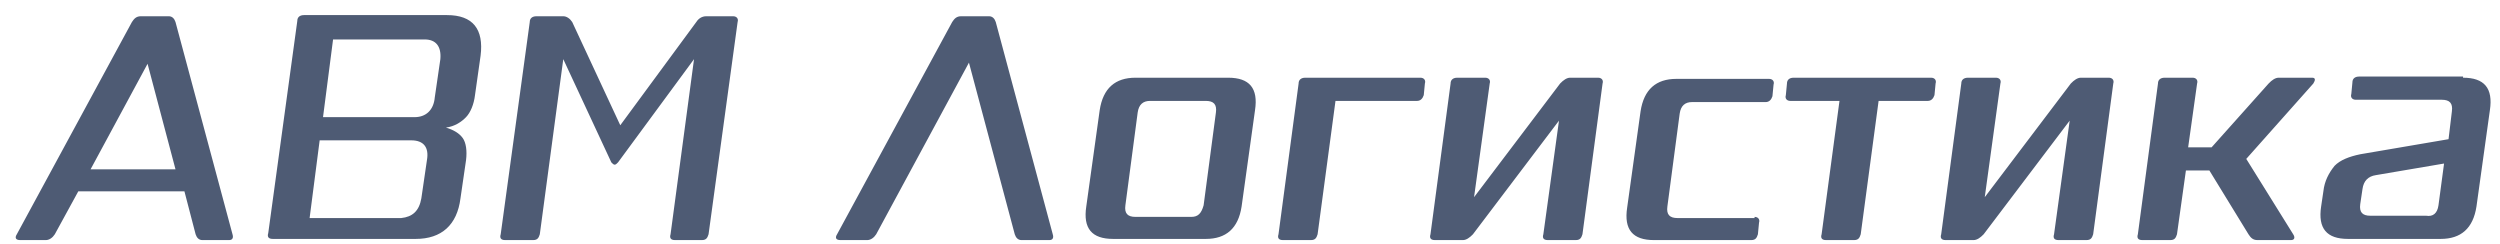
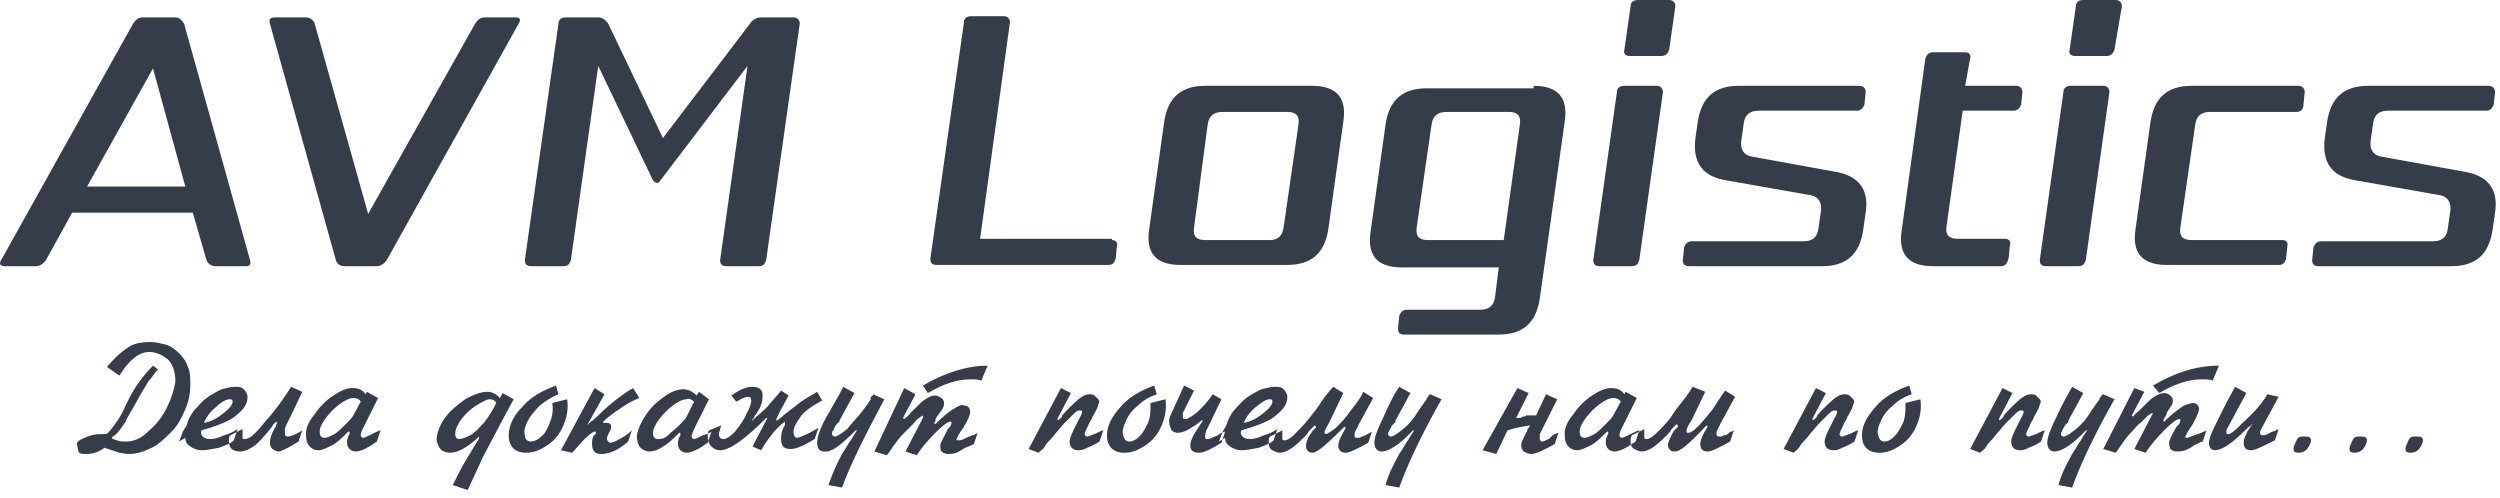
- <svg xmlns="http://www.w3.org/2000/svg" width="154" height="15" viewBox="0 0 154 15" fill="none">
-   <path fill-rule="evenodd" clip-rule="evenodd" d="M14.322 14.432C14.39 14.646 14.322 14.789 14.115 14.789H12.463C12.256 14.789 12.119 14.646 12.05 14.432L11.361 11.788H4.822L3.376 14.432C3.238 14.646 3.032 14.789 2.825 14.789H1.242C0.967 14.789 0.898 14.646 1.036 14.432L8.126 1.358C8.264 1.144 8.401 1.001 8.677 1.001H10.398C10.604 1.001 10.742 1.144 10.811 1.358L14.322 14.432ZM5.579 10.431H10.811L9.09 3.93L5.579 10.431ZM29.26 5.859C29.191 6.43 28.984 6.931 28.709 7.216C28.434 7.502 28.021 7.788 27.47 7.859C27.952 8.002 28.296 8.216 28.503 8.502C28.709 8.788 28.778 9.288 28.709 9.86L28.365 12.217C28.158 13.86 27.195 14.717 25.611 14.717H16.8C16.524 14.717 16.456 14.575 16.524 14.36L18.314 1.287C18.314 1.073 18.452 0.93 18.727 0.93H27.539C29.122 0.93 29.81 1.787 29.604 3.43L29.26 5.859ZM25.955 12.217L26.3 9.86C26.437 9.074 26.093 8.645 25.336 8.645H19.691L19.072 13.432H24.716C25.405 13.36 25.818 13.003 25.955 12.217ZM26.782 6.002L27.126 3.644C27.195 2.858 26.85 2.43 26.162 2.43H20.517L19.898 7.216H25.542C26.231 7.216 26.713 6.788 26.782 6.002ZM45.161 1.001C45.368 1.001 45.506 1.144 45.437 1.358L43.647 14.432C43.578 14.646 43.509 14.789 43.234 14.789H41.582C41.306 14.789 41.238 14.646 41.306 14.432L42.752 3.644L38.071 10.002C38.002 10.074 37.933 10.145 37.865 10.145C37.796 10.145 37.727 10.074 37.658 10.002L34.698 3.644L33.252 14.432C33.184 14.646 33.115 14.789 32.839 14.789H31.118C30.843 14.789 30.774 14.646 30.843 14.432L32.633 1.358C32.633 1.144 32.77 1.001 33.046 1.001H34.698C34.904 1.001 35.111 1.144 35.249 1.358L38.209 7.716L42.89 1.358C43.028 1.144 43.234 1.001 43.509 1.001H45.161ZM64.85 14.432C64.918 14.646 64.85 14.789 64.643 14.789H62.922C62.715 14.789 62.578 14.646 62.509 14.432L59.687 3.859L53.973 14.432C53.835 14.646 53.629 14.789 53.422 14.789H51.77C51.495 14.789 51.426 14.646 51.564 14.432L58.654 1.358C58.792 1.144 58.929 1.001 59.205 1.001H60.926C61.132 1.001 61.27 1.144 61.339 1.358L64.85 14.432ZM75.657 4.787C76.965 4.787 77.516 5.43 77.309 6.788L76.483 12.717C76.277 14.075 75.52 14.717 74.281 14.717H68.567C67.259 14.717 66.708 14.075 66.915 12.717L67.741 6.788C67.947 5.43 68.704 4.787 69.944 4.787H75.657ZM74.143 12.646L74.9 6.931C74.969 6.43 74.762 6.216 74.281 6.216H70.838C70.425 6.216 70.15 6.43 70.081 6.931L69.324 12.646C69.255 13.146 69.462 13.36 69.944 13.36H73.386C73.799 13.36 74.005 13.146 74.143 12.646ZM87.498 4.787C87.704 4.787 87.842 4.93 87.773 5.145L87.704 5.859C87.635 6.073 87.498 6.216 87.291 6.216H82.266L81.164 14.432C81.096 14.646 81.027 14.789 80.751 14.789H79.03C78.755 14.789 78.686 14.646 78.755 14.432L79.994 5.145C79.994 4.93 80.132 4.787 80.407 4.787H87.498ZM98.443 4.787C98.65 4.787 98.787 4.93 98.718 5.145L97.479 14.432C97.41 14.646 97.342 14.789 97.066 14.789H95.345C95.07 14.789 95.001 14.646 95.07 14.432L96.034 7.431L90.733 14.432C90.526 14.646 90.32 14.789 90.114 14.789H88.392C88.117 14.789 88.048 14.646 88.117 14.432L89.356 5.145C89.356 4.93 89.494 4.787 89.769 4.787H91.49C91.697 4.787 91.835 4.93 91.766 5.145L90.802 12.146L96.103 5.145C96.309 4.93 96.516 4.787 96.722 4.787H98.443ZM108.081 13.36C108.287 13.36 108.425 13.503 108.356 13.717L108.287 14.432C108.218 14.646 108.149 14.789 107.874 14.789H101.885C100.577 14.789 100.026 14.146 100.233 12.789L101.059 6.859C101.265 5.502 102.023 4.859 103.262 4.859H108.975C109.182 4.859 109.32 5.002 109.251 5.216L109.182 5.93C109.113 6.145 108.975 6.288 108.769 6.288H104.226C103.812 6.288 103.537 6.502 103.468 7.002L102.711 12.717C102.642 13.217 102.849 13.432 103.331 13.432H108.081V13.36ZM118.957 4.787C119.164 4.787 119.301 4.93 119.232 5.145L119.164 5.859C119.095 6.073 118.957 6.216 118.751 6.216H115.722L114.62 14.432C114.551 14.646 114.483 14.789 114.207 14.789H112.486C112.211 14.789 112.142 14.646 112.211 14.432L113.312 6.216H110.283C110.077 6.216 109.939 6.073 110.008 5.859L110.077 5.145C110.077 4.93 110.215 4.787 110.49 4.787H118.957ZM129.903 4.787C130.109 4.787 130.247 4.93 130.178 5.145L128.939 14.432C128.87 14.646 128.801 14.789 128.526 14.789H126.805C126.529 14.789 126.461 14.646 126.529 14.432L127.493 7.431L122.193 14.432C121.986 14.646 121.78 14.789 121.573 14.789H119.852C119.577 14.789 119.508 14.646 119.577 14.432L120.816 5.145C120.816 4.93 120.953 4.787 121.229 4.787H122.95C123.156 4.787 123.294 4.93 123.225 5.145L122.261 12.146L127.562 5.145C127.769 4.93 127.975 4.787 128.182 4.787H129.903ZM138.37 9.788L141.261 14.432C141.399 14.646 141.33 14.789 141.123 14.789H139.058C138.783 14.789 138.645 14.646 138.507 14.432L136.098 10.502H134.652L134.102 14.432C134.033 14.646 133.964 14.789 133.689 14.789H131.968C131.692 14.789 131.624 14.646 131.692 14.432L132.931 5.145C132.931 4.93 133.069 4.787 133.344 4.787H135.065C135.272 4.787 135.41 4.93 135.341 5.145L134.79 9.074H136.236L139.747 5.145C139.953 4.93 140.16 4.787 140.366 4.787H142.431C142.638 4.787 142.638 4.93 142.5 5.145L138.37 9.788ZM151.725 4.787C153.032 4.787 153.583 5.43 153.377 6.788L152.551 12.717C152.344 14.075 151.587 14.717 150.348 14.717H144.634C143.326 14.717 142.775 14.075 142.982 12.717L143.12 11.788C143.188 11.146 143.464 10.645 143.808 10.217C144.152 9.86 144.703 9.645 145.391 9.502L150.83 8.574L151.036 6.859C151.105 6.359 150.898 6.145 150.417 6.145H145.116C144.909 6.145 144.772 6.002 144.841 5.788L144.909 5.073C144.909 4.859 145.047 4.716 145.322 4.716H151.725V4.787ZM150.21 12.646L150.554 10.074L146.355 10.788C145.873 10.86 145.598 11.146 145.529 11.646L145.391 12.574C145.322 13.074 145.529 13.289 146.011 13.289H149.453C149.866 13.36 150.141 13.146 150.21 12.646Z" fill="#4E5B74" />
+ <svg xmlns="http://www.w3.org/2000/svg" width="201" height="40" viewBox="0 0 201 40" fill="none">
+   <path fill-rule="evenodd" clip-rule="evenodd" d="M20.1 20.9C20.2 21.2 20.1 21.4 19.8 21.4H17.3C17 21.4 16.7 21.2 16.6 20.9L15.5 17.1H5.8L3.7 20.9C3.5 21.2 3.2 21.4 2.9 21.4H0.4C0 21.4 -0.1 21.2 0.1 20.9L10.7 1.9C10.9 1.6 11.1 1.4 11.5 1.4H14.1C14.4 1.4 14.6 1.6 14.8 1.9L20.1 20.9ZM7 15H14.9L12.3 5.5L7 15ZM41.5 1.4C41.8 1.4 41.9 1.6 41.7 1.9L31.1 20.9C30.9 21.2 30.6 21.4 30.3 21.4H27.7C27.3 21.4 27.1 21.2 27 20.9L21.7 1.9C21.6 1.6 21.7 1.4 22.1 1.4H24.6C24.9 1.4 25.2 1.6 25.3 1.9L29.6 17.2L38.2 1.9C38.4 1.6 38.6 1.4 39 1.4H41.5ZM63.8 1.4C64.1 1.4 64.3 1.6 64.3 1.9L61.6 20.9C61.5 21.2 61.4 21.4 61 21.4H58.4C58 21.4 57.9 21.2 57.9 20.9L60.1 5.3L53.1 14.5C53 14.7 52.9 14.7 52.8 14.7C52.7 14.7 52.6 14.6 52.5 14.5L48.1 5.3L45.9 20.9C45.8 21.2 45.7 21.4 45.3 21.4H42.7C42.3 21.4 42.2 21.2 42.2 20.9L44.9 1.9C44.9 1.6 45.1 1.4 45.5 1.4H48.1C48.4 1.4 48.7 1.6 48.9 1.9L53.3 11.1L60.3 1.9C60.5 1.6 60.8 1.4 61.2 1.4H63.8ZM89.4 19.3C89.7 19.3 89.9 19.5 89.8 19.8L89.7 20.8C89.6 21.1 89.5 21.3 89.1 21.3H75.3C74.9 21.3 74.8 21.1 74.8 20.8L77.5 1.8C77.5 1.5 77.7 1.3 78.1 1.3H80.7C81 1.3 81.2 1.5 81.2 1.8L78.8 19.2H89.4V19.3ZM105.5 6.9C107.5 6.9 108.3 7.9 108 9.8L106.8 18.4C106.5 20.4 105.4 21.3 103.5 21.3H94.9C92.9 21.3 92.1 20.3 92.4 18.4L93.6 9.8C93.9 7.8 95 6.9 96.9 6.9H105.5ZM103.2 18.3L104.4 10C104.5 9.3 104.2 9 103.5 9H98.3C97.6 9 97.2 9.3 97.1 10L96 18.3C95.9 19 96.2 19.3 96.9 19.3H102.1C102.7 19.3 103.1 19 103.2 18.3ZM123.3 6.9C125.3 6.9 126.1 7.9 125.8 9.8L123.8 24C123.5 26 122.4 26.9 120.5 26.9H112.9C112.5 26.9 112.4 26.7 112.4 26.4L112.5 25.4C112.6 25.1 112.8 24.9 113.1 24.9H119C119.7 24.9 120.1 24.6 120.2 23.9L120.5 21.5H112.7C110.7 21.5 109.9 20.5 110.2 18.6L111.4 10C111.7 8 112.8 7.1 114.7 7.1H123.3V6.9ZM120.9 19.3L122.2 10C122.3 9.3 122 9 121.3 9H116.3C115.6 9 115.2 9.3 115.1 10L113.9 18.3C113.8 19 114.1 19.3 114.8 19.3H120.9ZM133.2 6.9C133.5 6.9 133.7 7.1 133.7 7.4L131.8 20.9C131.7 21.2 131.6 21.4 131.2 21.4H128.6C128.2 21.4 128.1 21.2 128.1 20.9L130 7.4C130 7.1 130.2 6.9 130.6 6.9H133.2ZM134.2 0C134.5 0 134.7 0.2 134.7 0.5L134.2 4C134.1 4.3 133.9 4.5 133.6 4.5H131C130.7 4.5 130.5 4.3 130.6 4L131.1 0.5C131.1 0.2 131.3 0 131.7 0H134.2ZM147.5 13.8C149.4 14.1 150.3 15.2 150 17.1L149.8 18.5C149.5 20.5 148.4 21.4 146.5 21.4H135.8C135.4 21.4 135.3 21.2 135.3 20.9L135.4 19.9C135.5 19.6 135.7 19.4 136 19.4H145C145.7 19.4 146.1 19.1 146.2 18.4L146.4 17C146.5 16.3 146.2 15.8 145.6 15.7L138.8 14.5C136.9 14.2 136.1 13.1 136.3 11.2L136.5 9.8C136.8 7.8 137.9 6.9 139.8 6.9H149.5C149.8 6.9 150 7.1 150 7.4L149.9 8.4C149.8 8.7 149.6 8.9 149.3 8.9H141.4C140.7 8.9 140.3 9.2 140.2 9.9L140 11.3C139.9 12 140.2 12.5 140.9 12.6L147.5 13.8ZM160.9 21.4H155.4C153.4 21.4 152.6 20.4 152.9 18.5L154.8 4.7C154.9 4.4 155.1 4.2 155.4 4.2H158C158.3 4.2 158.5 4.4 158.4 4.7L158 6.9H162.1C162.4 6.9 162.6 7.1 162.6 7.4L162.5 8.4C162.4 8.7 162.2 8.9 161.9 8.9H157.8L156.5 18.2C156.4 18.9 156.7 19.2 157.4 19.2H161.2C161.5 19.2 161.7 19.4 161.6 19.7L161.5 20.7C161.4 21.2 161.2 21.4 160.9 21.4ZM169.1 6.9C169.4 6.9 169.6 7.1 169.6 7.4L167.7 20.9C167.6 21.2 167.5 21.4 167.1 21.4H164.5C164.1 21.4 164 21.2 164 20.9L165.9 7.4C165.9 7.1 166.1 6.9 166.5 6.9H169.1ZM170.1 0C170.4 0 170.6 0.2 170.6 0.5L170 4C169.9 4.3 169.7 4.5 169.4 4.5H166.8C166.5 4.5 166.3 4.3 166.4 4L166.9 0.5C166.9 0.2 167.1 0 167.5 0H170.1ZM183.5 19.3C183.8 19.3 184 19.5 183.9 19.8L183.8 20.8C183.7 21.1 183.6 21.3 183.2 21.3H174.2C172.2 21.3 171.4 20.3 171.7 18.4L172.9 9.8C173.2 7.8 174.3 6.9 176.2 6.9H184.8C185.1 6.9 185.3 7.1 185.3 7.4L185.2 8.4C185.2 8.8 185 9 184.6 9H177.7C177 9 176.6 9.3 176.5 10L175.3 18.3C175.2 19 175.5 19.3 176.2 19.3H183.5ZM198.1 13.8C200 14.1 200.9 15.2 200.6 17.1L200.4 18.5C200.1 20.5 199 21.4 197.1 21.4H186.4C186 21.4 185.9 21.2 185.9 20.9L186 19.9C186.1 19.6 186.3 19.4 186.6 19.4H195.6C196.3 19.4 196.7 19.1 196.8 18.4L197 17C197.1 16.3 196.8 15.8 196.2 15.7L189.4 14.5C187.5 14.2 186.7 13.1 186.9 11.2L187.1 9.8C187.4 7.8 188.5 6.9 190.4 6.9H200.1C200.4 6.9 200.6 7.1 200.6 7.4L200.5 8.4C200.4 8.7 200.2 8.9 199.9 8.9H192C191.3 8.9 190.9 9.2 190.8 9.9L190.6 11.3C190.5 12 190.8 12.5 191.5 12.6L198.1 13.8Z" fill="#363D4A" />
+   <path fill-rule="evenodd" clip-rule="evenodd" d="M12.701 29.7C12.401 30 12.201 30.4 11.901 30.7C11.701 31.1 11.401 31.5 11.201 31.9C10.601 33 10.201 33.6 10.101 33.9C9.701 34.5 9.401 34.9 9.101 35.1C9.101 35.1 9.001 35.1 9.001 35.2C9.001 35.3 9.101 35.3 9.401 35.4C9.601 35.5 9.901 35.5 10.101 35.5C10.701 35.5 11.301 35.3 11.901 34.7C12.501 34.2 13.001 33.6 13.401 32.8C13.801 32 14.001 31.3 14.101 30.7C14.101 29.9 13.901 29.3 13.501 28.9C13.001 28.5 12.501 28.3 12.001 28.3C11.201 28.3 10.401 28.9 9.601 30.2L8.601 29.5C9.101 28.9 9.601 28.4 10.201 28C10.701 27.6 11.401 27.5 12.101 27.5C12.501 27.5 12.901 27.6 13.301 27.7C13.701 27.8 14.101 28.1 14.401 28.4C14.701 28.7 15.001 29.1 15.101 29.5C15.301 29.9 15.301 30.4 15.301 30.9C15.301 31.6 15.201 32.2 14.901 32.9C14.601 33.6 14.301 34.2 13.801 34.7C13.301 35.2 12.801 35.7 12.201 36C11.601 36.3 11.001 36.5 10.401 36.5C10.001 36.5 9.701 36.4 9.601 36.4C9.501 36.4 9.401 36.3 9.301 36.3C9.201 36.3 9.101 36.2 9.001 36.2C8.901 36.2 8.801 36.1 8.701 36.1C8.601 36.1 8.501 36 8.401 36C8.001 36.3 7.501 36.5 7.001 36.5C6.601 36.5 6.401 36.5 6.301 36.3L6.201 35.8C6.101 35.6 6.301 35.4 6.801 35.2C7.201 35 7.701 34.9 8.101 34.9C8.301 34.9 8.401 34.9 8.401 34.9H8.501C8.601 34.9 8.801 34.7 9.101 34.3C9.401 33.9 9.601 33.6 9.701 33.4C9.901 33.1 10.001 32.8 10.101 32.6C10.201 32.4 10.301 32.2 10.401 32C10.901 31 11.601 30.1 12.301 29.4L12.701 29.7ZM14.701 34.7L14.401 35.5L14.901 35.2C14.901 35.5 15.001 35.7 15.301 35.9C15.601 36.1 15.901 36.2 16.201 36.2C16.601 36.2 17.101 36.1 17.601 36C18.101 35.8 18.501 35.7 18.801 35.4L19.101 34.5C18.801 34.7 18.401 34.9 18.001 35C17.601 35.2 17.201 35.3 16.901 35.3C16.601 35.3 16.401 35.2 16.301 35.1C16.201 35 16.101 34.8 16.201 34.6C17.601 34.2 18.601 33.8 19.101 33.3C19.701 32.8 19.901 32.4 19.901 31.9C19.901 31.7 19.801 31.5 19.601 31.3C19.401 31.1 19.201 31.1 18.901 31.1C18.601 31.1 18.201 31.2 17.801 31.3C17.401 31.5 17.001 31.7 16.601 32C16.201 32.3 15.901 32.7 15.601 33C15.301 33.4 15.101 33.8 15.001 34.2L14.701 34.7ZM16.401 34C16.601 33.5 16.901 33.1 17.401 32.7C17.801 32.3 18.201 32.1 18.501 32.1C18.701 32.1 18.701 32.2 18.701 32.3C18.701 32.5 18.501 32.8 18.001 33.2C17.501 33.6 17.001 33.9 16.401 34ZM23.401 31.1L24.301 31.5L23.501 33.2C23.401 33.3 23.401 33.5 23.301 33.6C23.201 33.7 23.201 33.9 23.101 34C23.001 34.2 22.901 34.4 22.901 34.5C22.901 34.6 22.901 34.7 22.901 34.8C22.901 35 23.001 35.1 23.101 35.1C23.301 35.1 23.701 35 24.301 34.6L24.001 35.5C23.201 36 22.601 36.3 22.401 36.3C22.201 36.3 22.101 36.2 21.901 36.1C21.801 36 21.701 35.8 21.701 35.6C21.701 35.3 21.801 34.9 22.101 34.4C22.101 34.4 22.201 34.3 22.201 34.2C22.201 34.2 22.201 34.1 22.301 34L22.201 33.9C22.201 33.9 22.201 33.9 22.101 34C22.101 34 22.101 34 22.001 34.1C21.901 34.2 21.901 34.3 21.801 34.4C21.301 35 20.901 35.5 20.501 35.8C20.101 36.1 19.701 36.3 19.301 36.3C18.701 36.3 18.401 36 18.401 35.5C18.401 35.3 18.401 35.1 18.501 35L19.501 34.5C19.501 34.6 19.501 34.8 19.501 34.9C19.501 35 19.501 35.1 19.501 35.2C19.501 35.3 19.601 35.3 19.701 35.3C20.101 35.3 20.601 34.8 21.401 33.8C22.301 32.8 22.901 31.9 23.401 31.1ZM29.501 31.5L30.401 32L29.301 34.2C29.101 34.6 29.001 34.8 29.001 35C29.001 35.1 29.101 35.2 29.201 35.2C29.301 35.2 29.501 35.1 29.901 34.9C30.301 34.7 30.501 34.6 30.601 34.6L30.301 35.5C29.601 36 29.001 36.3 28.601 36.3C28.401 36.3 28.201 36.2 28.101 36.1C28.001 36 27.901 35.8 27.901 35.6C27.901 35.5 27.901 35.2 28.101 34.9C28.101 34.9 28.101 34.9 28.101 34.8V34.7H28.001C28.001 34.7 28.001 34.7 27.901 34.8C27.501 35.2 27.101 35.6 26.701 35.8C26.301 36 25.901 36.2 25.601 36.2C25.301 36.2 25.101 36.1 24.901 35.9C24.701 35.7 24.601 35.4 24.601 34.9C24.601 34.4 24.801 33.9 25.301 33.3C25.701 32.7 26.201 32.2 26.801 31.8C27.401 31.4 27.901 31.2 28.301 31.2C28.801 31.2 29.101 31.3 29.401 31.7L29.501 31.5ZM29.001 32.3C28.901 32.1 28.701 32 28.401 32C28.101 32 27.701 32.2 27.301 32.5C26.901 32.8 26.501 33.2 26.201 33.6C25.901 34 25.701 34.4 25.701 34.7C25.701 35 25.801 35.2 26.101 35.2C26.301 35.2 26.501 35.1 26.901 34.9C27.201 34.7 27.501 34.4 27.801 34.1C28.101 33.8 28.301 33.6 28.401 33.4L29.001 32.3ZM40.401 31.6L41.301 32.1C40.301 33.9 39.501 35.5 38.801 36.8C38.201 38.1 37.801 39 37.601 39.4L36.401 39C36.801 38.2 37.101 37.6 37.401 37.1C37.701 36.6 38.001 36.1 38.301 35.6C38.401 35.5 38.401 35.4 38.501 35.3C38.501 35.3 38.501 35.3 38.501 35.2V35.1C38.501 35.1 38.501 35 38.601 35C38.601 35 38.501 35 38.501 35.1L38.401 35.2L38.301 35.3C37.501 36 36.801 36.4 36.201 36.4C35.901 36.4 35.701 36.3 35.501 36.2C35.301 36 35.201 35.8 35.101 35.4C35.101 34.9 35.301 34.3 35.701 33.7C36.101 33.1 36.701 32.6 37.401 32.1C38.101 31.7 38.701 31.5 39.201 31.5C39.601 31.5 39.901 31.7 40.201 32L40.401 31.6ZM39.901 32.4C39.801 32.2 39.601 32.1 39.401 32.1C39.101 32.1 38.801 32.3 38.301 32.6C37.801 32.9 37.401 33.3 37.101 33.7C36.801 34.1 36.601 34.5 36.601 34.9C36.601 35.1 36.701 35.3 36.901 35.3C37.101 35.3 37.401 35.2 37.801 35C38.201 34.8 38.501 34.4 38.901 34C39.301 33.5 39.601 33 39.901 32.4ZM44.701 31C43.601 31.4 42.701 31.9 42.001 32.7C41.301 33.4 40.901 34.2 40.901 35C40.901 35.9 41.401 36.4 42.301 36.4C42.901 36.4 43.401 36.2 44.001 35.8C44.601 35.4 45.001 34.9 45.301 34.2C45.601 33.5 45.701 32.8 45.601 32.1L44.401 32.4C44.501 33 44.401 33.5 44.201 34C44.001 34.5 43.801 34.9 43.501 35.1C43.201 35.4 42.901 35.5 42.701 35.5C42.401 35.5 42.201 35.3 42.201 35C42.101 34.7 42.201 34.3 42.401 33.9C42.601 33.5 43.001 33 43.401 32.6C43.901 32.2 44.401 31.9 44.901 31.7L44.701 31ZM47.801 31.2L48.601 31.7L47.201 34.2L47.301 34.1L47.401 34C47.501 33.9 47.601 33.8 47.701 33.8C47.801 33.7 47.801 33.6 47.901 33.6C48.301 33.2 48.701 32.8 49.201 32.4C49.701 32 50.201 31.6 50.901 31.2L51.401 32C50.901 32.2 50.301 32.5 49.801 32.9C49.301 33.2 48.801 33.6 48.501 33.9V34C48.601 34 48.701 34 48.801 34C49.101 34 49.201 34.2 49.101 34.5C49.101 34.6 49.001 34.7 48.901 34.9C48.901 35 48.801 35.1 48.801 35.2V35.3C48.801 35.4 48.901 35.5 49.001 35.6C49.201 35.6 49.501 35.5 49.801 35.3C50.201 35.1 50.501 34.9 50.801 34.6L50.501 35.5C49.701 36.2 49.001 36.5 48.301 36.5C47.801 36.5 47.601 36.2 47.601 35.7C47.601 35.5 47.601 35.3 47.701 35.1C47.701 35.1 47.701 35 47.801 35C47.801 35 47.801 34.9 47.901 34.9V34.8C47.901 34.7 47.901 34.7 47.801 34.7C47.701 34.7 47.401 34.9 47.001 35.3C46.601 35.7 46.301 36.1 46.001 36.4L45.101 36.2L47.801 31.2ZM56.201 31.5L56.001 31.8C55.701 31.5 55.401 31.3 54.901 31.3C54.501 31.3 53.901 31.5 53.401 31.9C52.801 32.3 52.301 32.8 51.901 33.4C51.501 34 51.301 34.5 51.201 35C51.201 35.4 51.301 35.8 51.501 36C51.701 36.2 52.001 36.3 52.201 36.3C52.501 36.3 52.901 36.2 53.301 35.9C53.701 35.7 54.101 35.3 54.501 34.9C54.601 34.8 54.601 34.8 54.601 34.8H54.701V34.9C54.701 34.9 54.701 34.9 54.701 35C54.501 35.3 54.501 35.6 54.501 35.7C54.501 35.9 54.601 36.1 54.701 36.2C54.801 36.3 55.001 36.4 55.201 36.4C55.601 36.4 56.201 36.1 56.901 35.6L57.201 34.7C57.101 34.8 56.901 34.9 56.501 35C56.101 35.2 55.901 35.3 55.801 35.3C55.701 35.3 55.601 35.2 55.601 35.1C55.601 35 55.701 34.7 55.901 34.3L57.001 32.1L56.201 31.5ZM55.801 32.3L55.201 33.5C55.101 33.7 54.901 33.9 54.601 34.2C54.301 34.5 54.001 34.7 53.701 35C53.401 35.3 53.101 35.3 52.901 35.3C52.601 35.3 52.501 35.1 52.501 34.8C52.501 34.5 52.701 34.1 53.001 33.7C53.301 33.3 53.701 32.9 54.101 32.6C54.501 32.3 54.901 32.1 55.201 32.1C55.401 32 55.601 32.1 55.801 32.3ZM58.801 31.8C59.201 31.5 59.601 31.3 59.901 31.2C60.201 31.1 60.401 31.1 60.501 31.1C61.101 31.1 61.401 31.4 61.301 32C61.301 32.4 61.101 32.9 60.701 33.4C60.701 33.4 60.601 33.5 60.601 33.6C60.601 33.6 60.601 33.7 60.501 33.7C60.501 33.7 60.501 33.8 60.401 33.8H60.501C60.801 33.5 61.201 33.2 61.701 32.7C62.101 32.2 62.501 31.8 62.801 31.4L63.401 31.8L62.701 33.1C62.501 33.5 62.401 33.7 62.401 33.8H62.501C62.601 33.7 62.801 33.6 63.101 33.3C63.401 33.1 63.701 32.8 63.901 32.7C64.101 32.5 64.401 32.3 64.701 32.1C65.001 31.9 65.401 31.7 65.701 31.5L66.101 32.2C65.201 32.7 64.601 33.1 64.301 33.6C64.001 34 63.801 34.4 63.801 34.7C63.801 35 63.901 35.2 64.101 35.2C64.201 35.2 64.801 35 65.801 34.4L65.501 35.3C64.701 35.8 64.001 36.1 63.601 36.1C63.201 36.1 63.001 36 62.901 35.8C62.801 35.6 62.801 35.4 62.801 35.2C62.801 34.8 62.901 34.5 63.101 34.2C63.101 34.2 63.101 34.2 63.101 34.1C63.101 34.1 63.101 34.1 63.101 34C63.101 34 63.101 34 63.101 33.9C62.701 34.2 62.301 34.6 62.001 35C61.701 35.4 61.401 35.8 61.201 36.2L60.501 35.9L61.701 33.6H61.601C61.501 33.7 61.401 33.8 61.401 33.8C61.301 33.9 61.201 34 61.001 34.2C59.601 35.5 58.601 36.2 57.901 36.2C57.601 36.2 57.401 36.1 57.201 35.9C57.001 35.7 56.901 35.4 56.901 35.1C56.901 34.9 56.901 34.7 57.001 34.6L58.001 34.2C57.901 34.4 57.901 34.6 57.801 34.8C57.801 35 57.801 35.1 57.901 35.2C58.001 35.3 58.101 35.3 58.201 35.3C58.401 35.3 58.701 35.1 59.101 34.7C59.401 34.3 59.801 33.8 60.001 33.3C60.301 32.8 60.401 32.4 60.401 32.2C60.401 32 60.301 31.9 60.101 31.9C60.001 31.9 59.701 32 59.201 32.3L58.801 31.8ZM67.801 31.1C67.401 31.9 66.901 32.7 66.401 33.6C65.901 34.5 65.701 35.2 65.701 35.6C65.701 36.1 65.901 36.3 66.301 36.3C66.801 36.4 67.601 35.8 68.801 34.6H68.901C68.701 34.9 68.601 35.1 68.401 35.4C68.301 35.5 68.101 35.9 67.701 36.5C67.201 37.4 66.901 38.2 66.601 39L67.701 39.2C68.301 37.5 69.501 35.1 71.101 32.1L70.201 31.7C70.201 31.8 70.101 31.9 70.001 31.9C70.001 32 70.001 32.1 70.001 32.1C69.801 32.5 69.501 32.8 69.301 33.1C68.901 33.6 68.501 34 68.101 34.5C67.601 34.9 67.301 35.1 67.101 35.1C67.001 35.1 66.901 35 66.901 34.9V34.8C66.901 34.7 66.901 34.7 67.001 34.6C67.101 34.4 67.101 34.3 67.201 34.2C67.201 34.2 67.201 34.1 67.301 34.1C67.301 34.1 67.301 34 67.401 34C67.401 34 67.401 33.9 67.501 33.9V33.8L68.701 31.6L67.801 31.1ZM72.701 31.2L73.601 31.7L72.601 33.6L72.701 33.7C72.901 33.5 73.101 33.4 73.201 33.2C73.401 33 73.501 32.9 73.501 32.9C73.901 32.5 74.201 32.2 74.401 32.1C74.701 31.9 74.901 31.8 75.201 31.8C75.401 31.8 75.501 31.9 75.701 32C75.801 32.1 75.901 32.2 75.901 32.4C75.901 32.5 75.901 32.7 75.801 32.8C75.801 32.9 75.601 33.1 75.401 33.4C75.301 33.5 75.201 33.7 75.201 33.8V33.9C75.201 33.9 75.201 33.9 75.101 34L75.201 34.1C75.901 33.4 76.401 33 76.801 32.8C77.101 32.6 77.401 32.5 77.501 32.6C77.801 32.6 78.001 32.8 78.001 33.1C78.001 33.4 77.801 33.8 77.501 34.3C77.501 34.4 77.401 34.4 77.301 34.6C77.201 34.7 77.201 34.8 77.101 34.9C77.001 35.1 76.901 35.3 76.901 35.3C76.901 35.4 76.901 35.4 77.001 35.4C77.001 35.4 77.001 35.4 77.101 35.4C77.301 35.4 77.501 35.3 77.901 35.1C78.001 35.1 78.101 35 78.201 35C78.301 35 78.401 34.9 78.601 34.8L78.301 35.7C78.101 35.8 77.901 35.9 77.601 36C77.301 36.2 77.101 36.3 76.901 36.4C76.601 36.5 76.401 36.5 76.201 36.5C76.001 36.5 75.801 36.4 75.701 36.3C75.601 36.2 75.601 36 75.601 35.7C75.701 35.5 75.901 35.1 76.201 34.5L76.301 34.4L76.401 34.3C76.501 34.1 76.501 34 76.501 34C76.501 33.9 76.501 33.9 76.401 33.9C76.201 33.9 75.801 34.2 75.201 34.8C74.601 35.4 74.101 36 73.701 36.6L72.801 36.3L74.201 33.6C74.201 33.5 74.201 33.4 74.201 33.4C74.201 33.4 74.001 33.5 73.901 33.6C73.701 33.7 73.601 33.9 73.401 34.1C73.001 34.5 72.801 34.7 72.601 34.9C72.301 35.2 72.101 35.5 71.801 35.9C71.601 36.2 71.401 36.5 71.301 36.6L70.301 36.3L72.701 31.2ZM74.201 31L74.601 31.6C75.801 30.9 76.901 30.5 78.001 30.5C78.401 30.5 78.701 30.5 78.901 30.6L79.401 29.4C77.701 29.4 75.901 30 74.201 31ZM85.301 31.2L86.101 31.6L85.001 33.7L85.101 33.8C85.101 33.7 85.201 33.7 85.201 33.7L85.301 33.6C85.301 33.6 85.401 33.5 85.401 33.4C85.901 32.8 86.401 32.4 86.701 32.1C87.101 31.8 87.301 31.7 87.601 31.7C87.701 31.7 87.901 31.7 88.001 31.8C88.101 31.9 88.201 32 88.301 32.1C88.401 32.2 88.401 32.4 88.301 32.5C88.301 32.6 88.201 32.9 87.901 33.4C87.801 33.5 87.801 33.7 87.701 33.8C87.601 34 87.501 34.1 87.501 34.2C87.301 34.6 87.201 34.8 87.201 34.9C87.201 35 87.301 35.1 87.401 35.1C87.401 35.1 87.501 35.1 87.701 35C87.801 35 87.901 34.9 88.001 34.9C88.401 34.7 88.601 34.6 88.701 34.6L88.401 35.5C88.101 35.7 87.701 35.9 87.401 36C87.101 36.2 86.801 36.2 86.701 36.2C86.301 36.2 86.001 36 86.001 35.5C86.001 35.2 86.201 34.8 86.501 34.2C86.601 34 86.701 33.8 86.801 33.6C87.001 33.3 87.001 33.1 87.001 33.1C87.001 33 86.901 33 86.801 33C86.601 33 86.501 33.1 86.201 33.4C85.901 33.7 85.701 33.9 85.601 34C85.301 34.3 85.101 34.6 84.901 34.8C84.801 34.9 84.701 35.1 84.301 35.5C84.201 35.6 84.101 35.7 84.001 35.9C83.901 36.1 83.701 36.2 83.501 36.4L82.701 36.1L85.301 31.2ZM92.801 31L93.001 31.7C92.401 31.9 91.901 32.2 91.501 32.6C91.001 33 90.701 33.4 90.501 33.9C90.301 34.3 90.201 34.7 90.301 35C90.401 35.3 90.501 35.5 90.801 35.5C91.001 35.5 91.301 35.4 91.601 35.1C91.901 34.8 92.101 34.4 92.301 34C92.501 33.5 92.501 33 92.501 32.4L93.701 32.1C93.801 32.8 93.701 33.5 93.401 34.2C93.101 34.9 92.701 35.4 92.101 35.8C91.501 36.2 91.001 36.4 90.401 36.4C89.501 36.4 89.001 35.9 89.001 35C89.001 34.2 89.401 33.5 90.101 32.7C90.801 31.9 91.701 31.4 92.801 31ZM95.201 31L96.001 31.4L95.201 33C95.201 33.1 95.101 33.1 95.101 33.2C95.101 33.2 95.101 33.2 95.101 33.3C95.101 33.3 95.101 33.3 95.101 33.4C95.101 33.4 95.101 33.4 95.101 33.5C95.101 33.6 95.101 33.7 95.301 33.7C95.501 33.7 95.801 33.5 96.301 33.1C96.701 32.7 97.101 32.3 97.501 31.7L98.201 32.1L97.101 34.4C96.901 34.7 96.901 35 96.901 35.1C96.901 35.2 96.901 35.3 97.001 35.3C97.001 35.3 97.101 35.3 97.201 35.3C97.401 35.2 97.701 35.1 97.901 35C98.001 34.9 98.101 34.9 98.201 34.8C98.301 34.8 98.401 34.7 98.501 34.7L98.201 35.6C97.401 36.1 96.801 36.4 96.401 36.4C95.901 36.4 95.701 36.2 95.701 35.8C95.701 35.5 95.901 35 96.401 34.3C96.501 34.1 96.601 34 96.601 34C96.701 33.9 96.701 33.8 96.701 33.8H96.601C96.301 34.1 95.901 34.3 95.601 34.5C95.301 34.7 94.901 34.8 94.701 34.8C94.501 34.8 94.301 34.7 94.201 34.6C94.001 34.2 94.001 34 94.001 33.8C94.001 33.6 94.101 33.4 94.201 33.2L95.201 31ZM98.301 34.7L98.001 35.5L98.501 35.2C98.501 35.5 98.601 35.7 98.901 35.9C99.201 36.1 99.501 36.2 99.801 36.2C100.201 36.2 100.701 36.1 101.201 36C101.701 35.8 102.101 35.7 102.401 35.4L102.701 34.5C102.401 34.7 102.001 34.9 101.601 35C101.201 35.2 100.801 35.3 100.501 35.3C100.201 35.3 100.001 35.2 99.901 35.1C99.801 35 99.701 34.8 99.801 34.6C101.201 34.2 102.201 33.8 102.701 33.3C103.301 32.8 103.501 32.4 103.501 31.9C103.501 31.7 103.401 31.5 103.201 31.3C103.001 31.1 102.801 31.1 102.501 31.1C102.201 31.1 101.801 31.2 101.401 31.3C101.001 31.5 100.601 31.7 100.201 32C99.801 32.3 99.501 32.7 99.201 33C98.901 33.4 98.701 33.8 98.601 34.2L98.301 34.7ZM100.001 34C100.201 33.5 100.501 33.1 101.001 32.7C101.501 32.3 101.801 32.1 102.101 32.1C102.301 32.1 102.301 32.2 102.301 32.3C102.301 32.5 102.101 32.8 101.601 33.2C101.101 33.6 100.601 33.9 100.001 34ZM107.201 31.1L108.001 31.6L106.901 33.9C106.701 34.3 106.501 34.6 106.501 34.7V34.8C106.501 34.8 106.501 34.9 106.601 34.9C106.701 34.9 107.001 34.7 107.401 34.4C107.801 34 108.201 33.6 108.601 33C109.001 32.5 109.401 32 109.601 31.5L110.401 32L109.201 34.2C109.201 34.3 109.101 34.4 109.001 34.6C108.901 34.8 108.901 34.9 108.901 35C108.901 35.2 109.001 35.2 109.101 35.2C109.101 35.2 109.201 35.2 109.301 35.2C109.401 35.2 109.401 35.1 109.501 35.1C109.601 35.1 109.701 35 109.801 35C109.901 34.9 110.001 34.9 110.101 34.8C110.201 34.8 110.301 34.7 110.301 34.7L110.001 35.6C109.101 36.1 108.501 36.4 108.201 36.4C107.801 36.4 107.601 36.2 107.601 35.8C107.601 35.5 107.801 35.1 108.201 34.4L108.101 34.3C106.801 35.6 106.001 36.3 105.601 36.4C105.501 36.4 105.301 36.4 105.201 36.3C105.101 36.2 105.001 36.1 105.001 35.9C105.001 35.6 105.101 35.2 105.501 34.7C105.501 34.7 105.501 34.6 105.601 34.6C105.601 34.6 105.601 34.5 105.701 34.5C105.701 34.5 105.701 34.4 105.801 34.4V34.3L105.701 34.2C105.601 34.3 105.601 34.3 105.501 34.4C105.401 34.5 105.401 34.5 105.301 34.6C105.201 34.7 105.101 34.9 105.001 35C104.901 35.1 104.801 35.2 104.701 35.3C104.001 36 103.401 36.4 102.901 36.4C102.701 36.4 102.501 36.3 102.301 36.2C102.101 36.1 102.001 35.9 102.001 35.6C102.001 35.4 102.001 35.2 102.101 35.1L103.101 34.6C103.101 34.7 103.101 34.9 103.101 35C103.101 35.1 103.101 35.2 103.101 35.3C103.101 35.4 103.201 35.4 103.301 35.4C103.501 35.4 103.801 35.2 104.101 34.9C104.401 34.6 104.801 34.2 105.201 33.7C105.601 33.2 106.001 32.7 106.301 32.2C106.801 31.5 107.101 31.2 107.201 31.1ZM112.501 31.1L113.401 31.6L112.201 33.8V33.9C112.201 33.9 112.201 34 112.101 34C112.101 34 112.101 34.1 112.001 34.1C112.001 34.1 112.001 34.2 111.901 34.2C111.901 34.3 111.801 34.4 111.701 34.6C111.701 34.7 111.601 34.8 111.601 34.8V34.9C111.601 35 111.701 35.1 111.801 35.1C112.001 35.1 112.301 34.9 112.801 34.5C113.301 34.1 113.701 33.6 114.001 33.1C114.201 32.8 114.401 32.5 114.701 32.1C114.701 32.1 114.701 32 114.801 31.9C114.901 31.8 114.901 31.7 115.001 31.7L115.901 32.1C114.201 35.1 113.101 37.5 112.501 39.2L111.401 39C111.601 38.2 112.001 37.4 112.501 36.5C112.901 35.9 113.101 35.5 113.201 35.4C113.301 35.2 113.501 34.9 113.701 34.6H113.601C112.501 35.8 111.601 36.3 111.101 36.3C110.701 36.3 110.501 36 110.501 35.6C110.501 35.2 110.701 34.6 111.201 33.6C111.601 32.7 112.001 31.8 112.501 31.1ZM122.001 31.2L122.901 31.6L121.901 33.6H122.001H122.101C122.201 33.6 122.301 33.6 122.401 33.5C122.501 33.5 122.601 33.5 122.701 33.4C122.801 33.4 122.901 33.4 123.001 33.4C123.101 33.4 123.201 33.4 123.301 33.4H123.401H123.501L124.301 31.7L125.201 32.1L124.001 34.5C124.001 34.5 123.901 34.7 123.801 34.9V35V35.1C123.801 35.1 123.801 35.1 123.801 35.2C123.801 35.2 123.801 35.2 123.801 35.3C123.801 35.4 123.901 35.5 124.001 35.5C124.101 35.5 124.301 35.4 124.501 35.3C124.501 35.3 124.601 35.3 124.601 35.2C124.601 35.2 124.701 35.2 124.701 35.1C124.701 35.1 124.801 35.1 124.801 35C124.901 35 125.001 34.9 125.001 34.9C125.101 34.9 125.201 34.8 125.301 34.8L125.001 35.7C124.101 36.2 123.501 36.5 123.101 36.5C122.901 36.5 122.701 36.4 122.501 36.3C122.401 36.2 122.301 36 122.301 35.8C122.301 35.6 122.401 35.4 122.501 35.2C122.601 35 122.701 34.8 122.801 34.6C122.801 34.5 122.801 34.5 122.901 34.4C122.901 34.4 123.001 34.3 123.001 34.2C122.401 34.3 121.801 34.4 121.201 34.6L120.301 36.5L119.201 36.2L122.001 31.2Z" fill="#363D4A" />
+   <path fill-rule="evenodd" clip-rule="evenodd" d="M130.701 31.5L131.601 32L130.501 34.2C130.301 34.6 130.201 34.8 130.201 35C130.201 35.1 130.301 35.2 130.401 35.2C130.501 35.2 130.701 35.1 131.101 34.9C131.501 34.7 131.701 34.6 131.801 34.6L131.501 35.5C130.801 36 130.201 36.3 129.801 36.3C129.601 36.3 129.401 36.2 129.301 36.1C129.201 36 129.101 35.8 129.101 35.6C129.101 35.5 129.101 35.2 129.301 34.9C129.301 34.9 129.301 34.9 129.301 34.8V34.7H129.201C129.201 34.7 129.201 34.7 129.101 34.8C128.701 35.2 128.301 35.6 127.901 35.8C127.501 36 127.101 36.2 126.801 36.2C126.501 36.2 126.301 36.1 126.101 35.9C125.901 35.7 125.801 35.4 125.801 34.9C125.801 34.4 126.001 33.9 126.501 33.3C126.901 32.7 127.401 32.2 128.001 31.8C128.601 31.4 129.101 31.2 129.501 31.2C130.001 31.2 130.301 31.3 130.601 31.7L130.701 31.5ZM130.301 32.3C130.201 32.1 130.001 32 129.701 32C129.401 32 129.001 32.2 128.601 32.5C128.201 32.8 127.801 33.2 127.501 33.6C127.201 34 127.001 34.4 127.001 34.7C127.001 35 127.101 35.2 127.401 35.2C127.601 35.2 127.801 35.1 128.201 34.9C128.501 34.7 128.801 34.4 129.101 34.1C129.401 33.8 129.601 33.6 129.701 33.4L130.301 32.3ZM136.101 31.1C136.001 31.2 135.801 31.6 135.401 32.1C135.001 32.6 134.601 33.1 134.301 33.6C133.901 34.1 133.501 34.5 133.201 34.8C132.901 35.1 132.601 35.3 132.401 35.3C132.301 35.3 132.201 35.3 132.201 35.2C132.201 35.1 132.201 35 132.201 34.9C132.201 34.7 132.201 34.6 132.201 34.5L131.201 35C131.101 35.2 131.101 35.3 131.101 35.5C131.101 35.8 131.201 36 131.401 36.1C131.601 36.2 131.801 36.3 132.001 36.3C132.501 36.3 133.101 35.9 133.801 35.2C133.901 35.1 134.001 35 134.101 34.9C134.201 34.8 134.301 34.7 134.401 34.5C134.501 34.4 134.501 34.4 134.601 34.3C134.701 34.2 134.701 34.2 134.801 34.1L134.901 34.2V34.3C134.901 34.3 134.901 34.4 134.801 34.4C134.801 34.4 134.801 34.5 134.701 34.5C134.701 34.5 134.701 34.6 134.601 34.6C134.301 35.1 134.101 35.6 134.101 35.8C134.101 36 134.201 36.1 134.301 36.2C134.401 36.3 134.501 36.3 134.701 36.3C135.101 36.3 135.901 35.6 137.201 34.2L137.301 34.3C136.901 34.9 136.701 35.4 136.701 35.7C136.701 36.1 136.901 36.3 137.301 36.3C137.601 36.3 138.201 36 139.101 35.5L139.401 34.6C139.301 34.6 139.301 34.7 139.201 34.7C139.101 34.7 139.001 34.8 138.901 34.9C138.801 35 138.601 35 138.601 35C138.501 35 138.501 35.1 138.401 35.1C138.301 35.1 138.201 35.1 138.201 35.1C138.101 35.1 138.001 35 138.001 34.9C138.001 34.9 138.001 34.7 138.101 34.5C138.201 34.3 138.301 34.2 138.301 34.1L139.501 31.9L138.701 31.4C138.401 31.8 138.101 32.3 137.701 32.9C137.301 33.4 136.901 33.9 136.501 34.3C136.101 34.7 135.901 34.8 135.701 34.8C135.701 34.8 135.601 34.8 135.601 34.7V34.6C135.601 34.5 135.701 34.2 136.001 33.8L137.101 31.5L136.101 31.1ZM146.001 31.2L146.801 31.6L145.701 33.7L145.801 33.8C145.801 33.7 145.901 33.7 145.901 33.7L146.001 33.6C146.001 33.6 146.101 33.5 146.101 33.4C146.601 32.8 147.101 32.4 147.401 32.1C147.801 31.8 148.001 31.7 148.301 31.7C148.401 31.7 148.601 31.7 148.701 31.8C148.801 31.9 148.901 32 149.001 32.1C149.101 32.2 149.101 32.4 149.001 32.5C149.001 32.6 148.901 32.9 148.601 33.4C148.501 33.5 148.501 33.7 148.401 33.8C148.301 34 148.201 34.1 148.201 34.2C148.001 34.6 147.901 34.8 147.901 34.9C147.901 35 148.001 35.1 148.101 35.1C148.101 35.1 148.201 35.1 148.401 35C148.501 35 148.601 34.9 148.701 34.9C149.101 34.7 149.301 34.6 149.401 34.6L149.101 35.5C148.801 35.7 148.401 35.9 148.101 36C147.801 36.2 147.501 36.2 147.401 36.2C147.001 36.2 146.701 36 146.701 35.5C146.701 35.2 146.901 34.8 147.201 34.2C147.301 34 147.401 33.8 147.501 33.6C147.701 33.3 147.701 33.1 147.701 33.1C147.701 33 147.601 33 147.501 33C147.301 33 147.201 33.1 146.901 33.4C146.601 33.7 146.401 33.9 146.301 34C146.001 34.3 145.801 34.6 145.601 34.8C145.501 34.9 145.401 35.1 145.001 35.5C144.901 35.6 144.801 35.7 144.701 35.9C144.601 36.1 144.401 36.2 144.201 36.4L143.401 36.1L146.001 31.2ZM153.501 31L153.701 31.7C153.101 31.9 152.601 32.2 152.201 32.6C151.701 33 151.401 33.4 151.201 33.9C151.001 34.3 150.901 34.7 151.001 35C151.101 35.3 151.201 35.5 151.501 35.5C151.701 35.5 152.001 35.4 152.301 35.1C152.601 34.8 152.801 34.4 153.001 34C153.201 33.5 153.201 33 153.201 32.4L154.401 32.1C154.501 32.8 154.401 33.5 154.101 34.2C153.801 34.9 153.401 35.4 152.801 35.8C152.201 36.2 151.701 36.4 151.101 36.4C150.201 36.4 149.701 35.9 149.701 35C149.701 34.2 150.101 33.5 150.801 32.7C151.501 31.9 152.401 31.4 153.501 31ZM161.001 31.2L161.801 31.6L160.701 33.7L160.801 33.8C160.801 33.7 160.901 33.7 160.901 33.7L161.001 33.6C161.001 33.6 161.101 33.5 161.101 33.4C161.601 32.8 162.101 32.4 162.401 32.1C162.801 31.8 163.001 31.7 163.301 31.7C163.401 31.7 163.601 31.7 163.701 31.8C163.801 31.9 163.901 32 164.001 32.1C164.101 32.2 164.101 32.4 164.001 32.5C164.001 32.6 163.901 32.9 163.601 33.4C163.501 33.5 163.501 33.7 163.401 33.8C163.301 34 163.201 34.1 163.201 34.2C163.001 34.6 162.901 34.8 162.901 34.9C162.901 35 163.001 35.1 163.101 35.1C163.101 35.1 163.201 35.1 163.401 35C163.501 35 163.601 34.9 163.701 34.9C164.101 34.7 164.301 34.6 164.401 34.6L164.101 35.5C163.801 35.7 163.401 35.9 163.101 36C162.801 36.2 162.501 36.2 162.401 36.2C162.001 36.2 161.701 36 161.701 35.5C161.701 35.2 161.901 34.8 162.201 34.2C162.301 34 162.401 33.8 162.501 33.6C162.701 33.3 162.701 33.1 162.701 33.1C162.701 33 162.601 33 162.501 33C162.301 33 162.201 33.1 161.901 33.4C161.601 33.7 161.401 33.9 161.301 34C161.001 34.3 160.801 34.6 160.601 34.8C160.501 34.9 160.401 35.1 160.001 35.5C159.901 35.6 159.801 35.7 159.701 35.9C159.601 36.1 159.401 36.2 159.201 36.4L158.401 36.1L161.001 31.2ZM166.601 31.1L167.501 31.6L166.301 33.8V33.9C166.301 33.9 166.301 34 166.201 34C166.201 34 166.201 34.1 166.101 34.1C166.101 34.1 166.101 34.2 166.001 34.2C166.001 34.3 165.901 34.4 165.801 34.6C165.801 34.7 165.701 34.8 165.701 34.8V34.9C165.701 35 165.801 35.1 165.901 35.1C166.101 35.1 166.401 34.9 166.901 34.5C167.401 34.1 167.801 33.6 168.101 33.1C168.301 32.8 168.501 32.5 168.801 32.1C168.801 32.1 168.801 32 168.901 31.9C169.001 31.8 169.001 31.7 169.101 31.7L170.001 32.1C168.301 35.1 167.201 37.5 166.601 39.2L165.501 39C165.701 38.2 166.101 37.4 166.601 36.5C167.001 35.9 167.201 35.5 167.301 35.4C167.401 35.2 167.601 34.9 167.801 34.6H167.701C166.601 35.8 165.701 36.3 165.201 36.3C164.801 36.3 164.601 36 164.601 35.6C164.601 35.2 164.801 34.6 165.301 33.6C165.701 32.7 166.201 31.8 166.601 31.1ZM171.601 31.2L169.101 36.1L170.101 36.4C170.201 36.3 170.301 36.1 170.601 35.7C170.801 35.4 171.101 35 171.401 34.7C171.601 34.5 171.801 34.2 172.201 33.9C172.401 33.7 172.601 33.5 172.701 33.4C172.901 33.3 173.001 33.2 173.001 33.2C173.101 33.2 173.101 33.3 173.001 33.4L171.601 36.1L172.501 36.4C172.901 35.8 173.401 35.2 174.001 34.6C174.601 34 175.001 33.7 175.201 33.7C175.301 33.7 175.301 33.7 175.301 33.8C175.301 33.8 175.301 33.9 175.201 34.1L175.101 34.2L175.001 34.3C174.701 34.8 174.501 35.2 174.401 35.5C174.401 35.7 174.401 35.9 174.501 36.1C174.601 36.2 174.801 36.3 175.001 36.3C175.201 36.3 175.401 36.3 175.701 36.2C175.901 36.1 176.201 36 176.401 35.8C176.701 35.7 176.901 35.5 177.101 35.5L177.401 34.6C177.301 34.7 177.101 34.7 177.001 34.8C176.901 34.8 176.801 34.9 176.701 34.9C176.401 35 176.101 35.1 175.901 35.2H175.801C175.701 35.2 175.701 35.2 175.701 35.1C175.701 35.1 175.801 34.9 175.901 34.7C176.001 34.6 176.001 34.5 176.101 34.4C176.201 34.3 176.201 34.2 176.301 34.1C176.601 33.5 176.801 33.1 176.801 32.9C176.801 32.6 176.601 32.4 176.301 32.4C176.201 32.4 175.901 32.5 175.601 32.6C175.301 32.8 174.701 33.2 174.001 33.9L173.901 33.8L174.001 33.7C174.001 33.7 174.001 33.7 174.001 33.6C174.101 33.5 174.201 33.4 174.201 33.2C174.401 32.9 174.501 32.7 174.601 32.6C174.701 32.4 174.701 32.3 174.701 32.2C174.701 32 174.601 31.9 174.501 31.8C174.401 31.7 174.201 31.6 174.001 31.6C173.801 31.6 173.501 31.7 173.201 31.9C173.001 32 172.701 32.3 172.301 32.7C172.301 32.7 172.201 32.8 172.001 33C171.801 33.2 171.601 33.3 171.501 33.5L171.401 33.4L172.401 31.5L171.601 31.2ZM173.101 31C174.801 30 176.501 29.4 178.401 29.4L177.901 30.6C177.701 30.5 177.401 30.5 177.001 30.5C175.901 30.5 174.801 30.9 173.601 31.6L173.101 31ZM182.301 31.7C181.901 32.4 181.201 33.2 180.301 34C180.201 34.1 180.101 34.2 180.001 34.3C179.901 34.4 179.801 34.5 179.801 34.5C179.601 34.6 179.501 34.8 179.401 34.8C179.301 34.9 179.201 34.9 179.101 34.9C179.001 34.9 179.001 34.8 179.001 34.8V34.7C179.001 34.6 179.001 34.5 179.101 34.4L180.601 31.6L179.701 31.1C178.801 32.7 178.301 33.8 178.001 34.4C177.701 35 177.601 35.4 177.601 35.6C177.601 36 177.801 36.2 178.101 36.2C178.601 36.2 179.401 35.7 180.501 34.6C180.601 34.5 180.801 34.3 181.001 34.2C181.001 34.2 181.001 34.1 181.101 34.1C180.901 34.4 180.701 34.6 180.601 34.9C180.501 35.1 180.401 35.3 180.401 35.5C180.401 35.6 180.401 35.6 180.401 35.7C180.401 36 180.601 36.2 181.001 36.2C181.301 36.2 181.901 35.9 182.901 35.4L183.201 34.5C183.001 34.6 182.801 34.7 182.701 34.7C182.701 34.7 182.501 34.8 182.301 34.9C182.101 35 182.001 35 181.901 35C181.801 35 181.701 34.9 181.701 34.8C181.701 34.8 181.701 34.7 181.801 34.5L183.201 31.9L182.301 31.7ZM185.001 35.1H185.401C185.701 35.1 185.801 35.2 185.801 35.4C185.801 35.6 185.701 35.8 185.501 36.1C185.301 36.3 185.101 36.4 184.801 36.4C184.501 36.4 184.401 36.3 184.401 36.1C184.401 35.9 184.501 35.7 184.601 35.5C184.701 35.2 184.901 35.1 185.001 35.1ZM189.501 35.1H189.901C190.201 35.1 190.301 35.2 190.301 35.4C190.301 35.6 190.201 35.8 190.001 36.1C189.801 36.3 189.601 36.4 189.301 36.4C189.001 36.4 188.901 36.3 188.901 36.1C188.901 35.9 189.001 35.7 189.101 35.5C189.201 35.2 189.401 35.1 189.501 35.1ZM194.001 35.1H194.401C194.701 35.1 194.801 35.2 194.801 35.4C194.801 35.6 194.701 35.8 194.501 36.1C194.301 36.3 194.101 36.4 193.801 36.4C193.501 36.4 193.401 36.3 193.401 36.1C193.401 35.9 193.501 35.7 193.601 35.5C193.701 35.2 193.901 35.1 194.001 35.1Z" fill="#363D4A" />
</svg>
